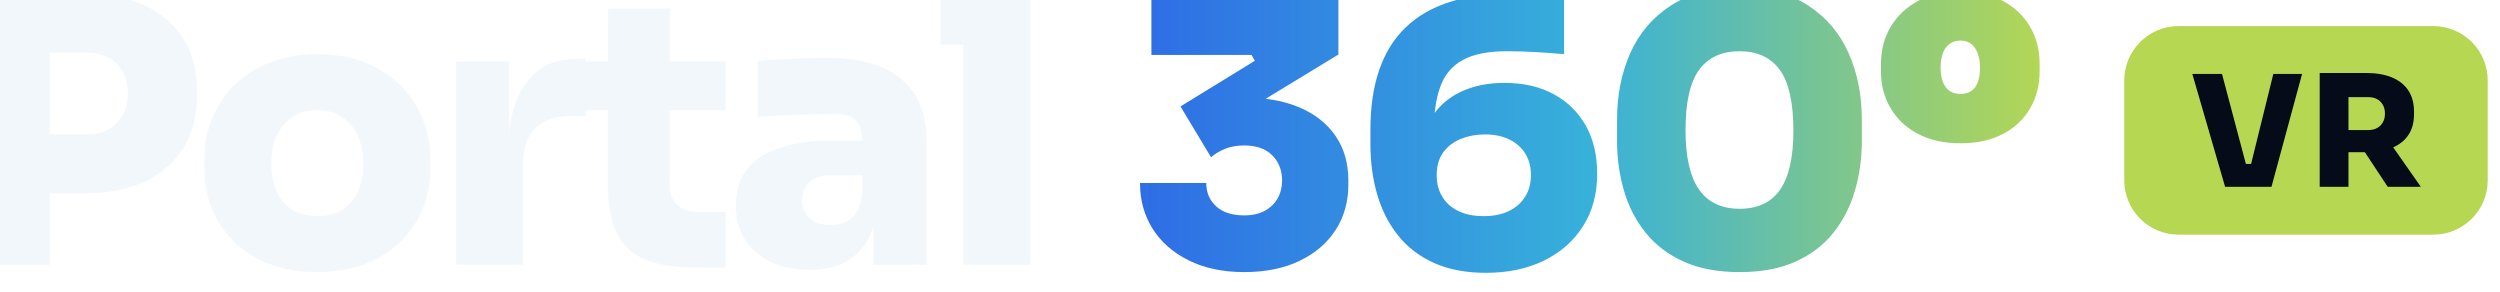
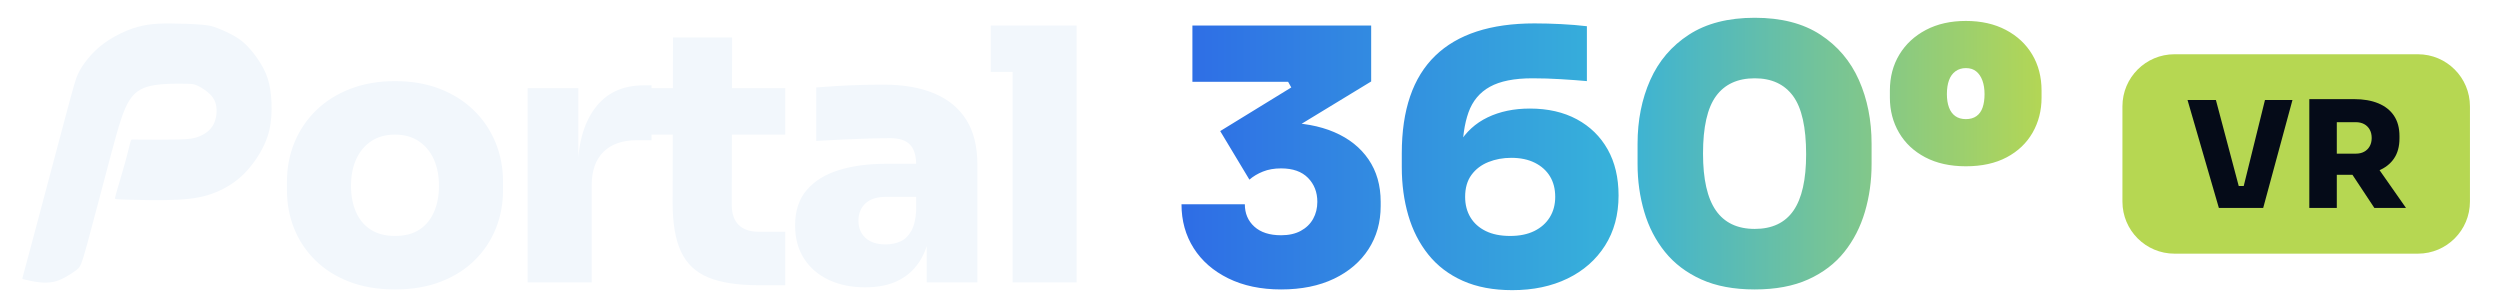
- <svg xmlns="http://www.w3.org/2000/svg" viewBox="20 296 652 76" width="652" height="76" role="img" aria-label="Portal 360º VR">
+ <svg xmlns="http://www.w3.org/2000/svg" viewBox="9 288 682 84" width="682" height="84" role="img" aria-label="Portal 360º VR">
  <defs>
    <linearGradient id="vsg" x1="0" y1="0" x2="200" y2="200" gradientUnits="userSpaceOnUse">
      <stop offset="0" stop-color="#2E6BE6" />
      <stop offset="0.55" stop-color="#37B1DA" />
      <stop offset="1" stop-color="#B6D752" />
    </linearGradient>
    <radialGradient id="vss" cx="0.38" cy="0.32" r="0.8">
      <stop offset="0" stop-color="#1B3D72" />
      <stop offset="1" stop-color="#050B18" />
    </radialGradient>
    <linearGradient id="vwt" x1="314.4" y1="0" x2="554.8" y2="0" gradientUnits="userSpaceOnUse">
      <stop offset="0" stop-color="#2E6BE6" />
      <stop offset="0.5" stop-color="#37B1DA" />
      <stop offset="1" stop-color="#B6D752" />
    </linearGradient>
  </defs>
-   <path d="M31.04 346.416V331.056H42.56Q45.824 331.056 48.224 329.76Q50.624 328.464 51.968 326.064Q53.312 323.664 53.312 320.4Q53.312 317.04 51.968 314.64Q50.624 312.24 48.224 310.992Q45.824 309.744 42.56 309.744H31.04V294.384H42.08Q51.104 294.384 57.68 297.408Q64.256 300.432 67.808 306.096Q71.36 311.76 71.36 319.632V321.168Q71.36 328.944 67.808 334.608Q64.256 340.272 57.68 343.344Q51.104 346.416 42.08 346.416ZM15.104 365.04V294.384H32.96V365.04Z M102.752 366.96Q95.744 366.96 90.272 364.848Q84.8 362.736 81.008 358.992Q77.216 355.248 75.248 350.352Q73.28 345.456 73.28 339.888V337.584Q73.28 331.824 75.344 326.832Q77.408 321.84 81.248 318.096Q85.088 314.352 90.56 312.24Q96.032 310.128 102.752 310.128Q109.568 310.128 114.992 312.24Q120.416 314.352 124.256 318.096Q128.096 321.84 130.16 326.832Q132.224 331.824 132.224 337.584V339.888Q132.224 345.456 130.256 350.352Q128.288 355.248 124.496 358.992Q120.704 362.736 115.232 364.848Q109.76 366.96 102.752 366.96ZM102.752 352.368Q106.784 352.368 109.424 350.64Q112.064 348.912 113.408 345.792Q114.752 342.672 114.752 338.736Q114.752 334.608 113.36 331.488Q111.968 328.368 109.28 326.544Q106.592 324.72 102.752 324.72Q98.912 324.72 96.224 326.544Q93.536 328.368 92.144 331.488Q90.752 334.608 90.752 338.736Q90.752 342.672 92.096 345.792Q93.44 348.912 96.128 350.64Q98.816 352.368 102.752 352.368Z M138.944 365.04V312.048H152.768V335.088H152.576Q152.576 323.952 157.232 317.616Q161.888 311.28 170.624 311.28H172.736V326.256H168.704Q162.848 326.256 159.632 329.424Q156.416 332.592 156.416 338.544V365.04Z M202.016 365.808Q193.376 365.808 188.24 363.696Q183.104 361.584 180.8 356.688Q178.496 351.792 178.496 343.44L178.592 298.224H194.72L194.624 343.92Q194.624 347.472 196.496 349.344Q198.368 351.216 201.92 351.216H209.216V365.808ZM170.816 324.72V312.048H209.216V324.72Z M247.808 365.04V349.488H244.928V332.88Q244.928 329.232 243.248 327.456Q241.568 325.68 237.728 325.68Q235.904 325.68 232.352 325.776Q228.8 325.872 224.864 326.064Q220.928 326.256 217.664 326.448V311.856Q219.968 311.664 223.136 311.472Q226.304 311.28 229.712 311.184Q233.12 311.088 236 311.088Q244.16 311.088 249.872 313.488Q255.584 315.888 258.608 320.688Q261.632 325.488 261.632 332.88V365.04ZM231.008 366.384Q225.44 366.384 221.12 364.368Q216.8 362.352 214.352 358.56Q211.904 354.768 211.904 349.488Q211.904 343.536 215.072 339.84Q218.24 336.144 223.808 334.416Q229.376 332.688 236.576 332.688H246.848V341.712H236.576Q233.024 341.712 231.104 343.488Q229.184 345.264 229.184 348.24Q229.184 351.12 231.104 352.896Q233.024 354.672 236.576 354.672Q238.88 354.672 240.656 353.856Q242.432 353.04 243.584 351.024Q244.736 349.008 244.928 345.456L248.96 349.296Q248.48 354.768 246.32 358.56Q244.16 362.352 240.368 364.368Q236.576 366.384 231.008 366.384Z M271.232 365.04V294.96H288.704V365.04ZM265.28 307.632V294.96H288.704V307.632Z" fill="#F2F7FC" />
-   <path d="M344.48 366.96Q336.224 366.96 330.08 363.936Q323.936 360.912 320.624 355.68Q317.312 350.448 317.312 343.728H334.592Q334.592 347.472 337.184 349.824Q339.776 352.176 344.48 352.176Q347.648 352.176 349.856 350.976Q352.064 349.776 353.216 347.712Q354.368 345.648 354.368 343.056Q354.368 339.12 351.824 336.528Q349.28 333.936 344.48 333.936Q341.696 333.936 339.536 334.8Q337.376 335.664 335.84 337.008L327.872 323.76L347.264 311.856L346.4 310.32H320.288V294.96H369.056V310.224L343.808 325.584L335.744 322.608Q337.76 322.032 340.016 321.744Q342.272 321.456 344.672 321.456Q352.928 321.456 358.976 324.048Q365.024 326.64 368.336 331.488Q371.648 336.336 371.648 343.056V344.208Q371.648 350.832 368.336 355.968Q365.024 361.104 358.928 364.032Q352.832 366.96 344.48 366.96Z M407.552 367.152Q399.776 367.152 394.064 364.608Q388.352 362.064 384.656 357.456Q380.96 352.848 379.184 346.752Q377.408 340.656 377.408 333.648V329.808Q377.408 312.048 386.528 303.216Q395.648 294.384 413.6 294.384Q417.152 294.384 420.896 294.576Q424.64 294.768 427.904 295.152V310.128Q424.736 309.84 420.8 309.6Q416.864 309.36 413.024 309.36Q405.632 309.36 401.456 311.664Q397.28 313.968 395.6 318.672Q393.92 323.376 393.92 330.576V338.832L390.08 339.024Q390.176 331.92 393.008 327.168Q395.84 322.416 400.832 320.016Q405.824 317.616 412.352 317.616Q419.744 317.616 425.168 320.544Q430.592 323.472 433.568 328.752Q436.544 334.032 436.544 341.328Q436.544 349.2 432.848 355.008Q429.152 360.816 422.624 363.984Q416.096 367.152 407.552 367.152ZM406.976 352.368Q410.816 352.368 413.552 351.024Q416.288 349.68 417.776 347.28Q419.264 344.88 419.264 341.712Q419.264 338.448 417.824 336.096Q416.384 333.744 413.696 332.4Q411.008 331.056 407.264 331.056Q403.904 331.056 401.024 332.208Q398.144 333.36 396.416 335.712Q394.688 338.064 394.688 341.712Q394.688 344.88 396.128 347.28Q397.568 349.68 400.304 351.024Q403.04 352.368 406.976 352.368Z M473.696 366.96Q465.152 366.96 459.104 364.224Q453.056 361.488 449.216 356.736Q445.376 351.984 443.552 345.792Q441.728 339.6 441.728 332.784V327.216Q441.728 317.616 445.184 309.84Q448.64 302.064 455.744 297.456Q462.848 292.848 473.696 292.848Q484.544 292.848 491.6 297.456Q498.656 302.064 502.112 309.84Q505.568 317.616 505.568 327.216V332.784Q505.568 339.6 503.744 345.792Q501.92 351.984 498.128 356.736Q494.336 361.488 488.288 364.224Q482.24 366.96 473.696 366.96ZM473.696 350.448Q480.8 350.448 484.256 345.456Q487.712 340.464 487.712 330.096Q487.712 319.056 484.16 314.208Q480.608 309.36 473.696 309.36Q466.688 309.36 463.136 314.208Q459.584 319.056 459.584 329.904Q459.584 340.368 463.088 345.408Q466.592 350.448 473.696 350.448Z M531.296 333.36Q524.864 333.36 520.208 330.912Q515.552 328.464 513.056 324.192Q510.56 319.92 510.56 314.64V312.72Q510.56 307.152 513.152 302.88Q515.744 298.608 520.4 296.16Q525.056 293.712 531.296 293.712Q537.536 293.712 542.192 296.16Q546.848 298.608 549.392 302.88Q551.936 307.152 551.936 312.72V314.64Q551.936 319.92 549.488 324.192Q547.04 328.464 542.432 330.912Q537.824 333.36 531.296 333.36ZM531.296 320.496Q533.024 320.496 534.176 319.68Q535.328 318.864 535.856 317.328Q536.384 315.792 536.384 313.68Q536.384 311.568 535.808 309.984Q535.232 308.4 534.128 307.488Q533.024 306.576 531.296 306.576Q529.664 306.576 528.464 307.44Q527.264 308.304 526.688 309.888Q526.112 311.472 526.112 313.68Q526.112 315.792 526.688 317.328Q527.264 318.864 528.416 319.68Q529.568 320.496 531.296 320.496Z" fill="url(#vwt)" />
-   <rect x="574.0" y="302.8" width="94.8" height="54.4" rx="14.2" fill="#B6D752" />
-   <path d="M600.305 344.717 591.757 315.283H599.498L605.909 339.435L604.498 338.749H608.369L606.917 339.435L612.884 315.283H620.384L612.401 344.717Z M624.98 344.717V315.041H632.48V344.717ZM642.721 344.717 634.456 332.218H642.6L651.35 344.717ZM630.585 335.685V329.919H637.641Q638.972 329.919 639.939 329.395Q640.907 328.871 641.451 327.903Q641.996 326.936 641.996 325.645Q641.996 324.315 641.451 323.347Q640.907 322.38 639.939 321.855Q638.972 321.331 637.641 321.331H630.585V315.041H637.197Q641.028 315.041 643.81 316.19Q646.592 317.34 648.084 319.577Q649.576 321.815 649.576 325.121V325.766Q649.576 329.073 648.064 331.27Q646.552 333.468 643.79 334.576Q641.028 335.685 637.197 335.685Z" fill="#050B18" />
+   <path d="M80.202,316.827 C87.235,290.534 101.045,238.478 108.549,210.392 C116.052,182.306 117.246,178.189 119.172,174.072 C121.098,169.956 123.754,165.839 127.273,161.523 C130.792,157.207 135.174,152.692 140.818,148.576 C146.462,144.459 153.367,140.74 159.608,138.151 C165.85,135.562 171.427,134.101 177.005,133.238 C182.582,132.374 188.159,132.109 196.256,132.162 C204.353,132.215 214.969,132.586 221.626,133.145 C228.283,133.704 230.981,134.451 235.23,136.115 C239.478,137.78 245.277,140.364 249.927,143.148 C254.577,145.933 258.08,148.918 261.926,153.31 C265.773,157.702 269.964,163.501 272.949,169.156 C275.935,174.811 277.714,180.322 278.776,187.068 C279.839,193.814 280.183,201.794 279.638,209.43 C279.092,217.066 277.657,224.357 273.897,232.567 C270.136,240.777 264.05,249.905 256.988,256.938 C249.927,263.971 241.889,268.909 233.393,272.353 C224.896,275.798 215.939,277.75 201.931,278.467 C187.922,279.185 168.862,278.669 159.303,278.382 C149.744,278.094 149.686,278.037 149.916,276.946 C150.145,275.855 150.662,273.731 152.241,268.334 C153.82,262.938 156.461,254.269 158.442,247.035 C160.422,239.801 161.743,234.002 162.518,231.16 C163.293,228.318 163.522,228.433 164.441,228.491 C165.36,228.548 166.967,228.548 174.287,228.577 C181.607,228.605 194.639,228.663 203.108,228.433 C211.576,228.203 215.48,227.687 219.779,225.939 C224.077,224.19 228.771,221.21 231.464,216.309 C234.157,211.409 234.849,204.588 233.698,199.572 C232.546,194.555 229.55,191.342 226.403,188.825 C223.256,186.306 219.956,184.483 217.699,183.485 C215.441,182.486 214.226,182.313 208.192,182.183 C202.157,182.052 191.304,181.965 182.568,183.377 C173.832,184.789 167.212,187.699 162.009,195.706 C156.805,203.713 153.018,216.816 146.747,240.222 C140.476,263.627 131.722,297.334 126.865,314.974 C122.008,332.613 121.047,334.185 118.515,336.281 C115.983,338.377 111.879,340.996 108.343,342.917 C104.806,344.838 101.837,346.06 98.432,346.715 C95.026,347.37 91.184,347.458 87.024,346.998 C82.863,346.538 78.384,345.53 75.937,344.97 C73.49,344.41 73.075,344.297 72.995,343.974 C72.915,343.652 73.169,343.121 80.202,316.827 Z" fill="#F2F7FC" transform="translate(-8.886 250.969) scale(0.32864)" />
+   <g transform="translate(14 0)">
+     <path d="M102.752 366.96Q95.744 366.96 90.272 364.848Q84.8 362.736 81.008 358.992Q77.216 355.248 75.248 350.352Q73.28 345.456 73.28 339.888V337.584Q73.28 331.824 75.344 326.832Q77.408 321.84 81.248 318.096Q85.088 314.352 90.56 312.24Q96.032 310.128 102.752 310.128Q109.568 310.128 114.992 312.24Q120.416 314.352 124.256 318.096Q128.096 321.84 130.16 326.832Q132.224 331.824 132.224 337.584V339.888Q132.224 345.456 130.256 350.352Q128.288 355.248 124.496 358.992Q120.704 362.736 115.232 364.848Q109.76 366.96 102.752 366.96ZM102.752 352.368Q106.784 352.368 109.424 350.64Q112.064 348.912 113.408 345.792Q114.752 342.672 114.752 338.736Q114.752 334.608 113.36 331.488Q111.968 328.368 109.28 326.544Q106.592 324.72 102.752 324.72Q98.912 324.72 96.224 326.544Q93.536 328.368 92.144 331.488Q90.752 334.608 90.752 338.736Q90.752 342.672 92.096 345.792Q93.44 348.912 96.128 350.64Q98.816 352.368 102.752 352.368Z M138.944 365.04V312.048H152.768V335.088H152.576Q152.576 323.952 157.232 317.616Q161.888 311.28 170.624 311.28H172.736V326.256H168.704Q162.848 326.256 159.632 329.424Q156.416 332.592 156.416 338.544V365.04Z M202.016 365.808Q193.376 365.808 188.24 363.696Q183.104 361.584 180.8 356.688Q178.496 351.792 178.496 343.44L178.592 298.224H194.72L194.624 343.92Q194.624 347.472 196.496 349.344Q198.368 351.216 201.92 351.216H209.216V365.808ZM170.816 324.72V312.048H209.216V324.72Z M247.808 365.04V349.488H244.928V332.88Q244.928 329.232 243.248 327.456Q241.568 325.68 237.728 325.68Q235.904 325.68 232.352 325.776Q228.8 325.872 224.864 326.064Q220.928 326.256 217.664 326.448V311.856Q219.968 311.664 223.136 311.472Q226.304 311.28 229.712 311.184Q233.12 311.088 236 311.088Q244.16 311.088 249.872 313.488Q255.584 315.888 258.608 320.688Q261.632 325.488 261.632 332.88V365.04ZM231.008 366.384Q225.44 366.384 221.12 364.368Q216.8 362.352 214.352 358.56Q211.904 354.768 211.904 349.488Q211.904 343.536 215.072 339.84Q218.24 336.144 223.808 334.416Q229.376 332.688 236.576 332.688H246.848V341.712H236.576Q233.024 341.712 231.104 343.488Q229.184 345.264 229.184 348.24Q229.184 351.12 231.104 352.896Q233.024 354.672 236.576 354.672Q238.88 354.672 240.656 353.856Q242.432 353.04 243.584 351.024Q244.736 349.008 244.928 345.456L248.96 349.296Q248.48 354.768 246.32 358.56Q244.16 362.352 240.368 364.368Q236.576 366.384 231.008 366.384Z M271.232 365.04V294.96H288.704V365.04ZM265.28 307.632V294.96H288.704V307.632Z" fill="#F2F7FC" />
+     <path d="M344.48 366.96Q336.224 366.96 330.08 363.936Q323.936 360.912 320.624 355.68Q317.312 350.448 317.312 343.728H334.592Q334.592 347.472 337.184 349.824Q339.776 352.176 344.48 352.176Q347.648 352.176 349.856 350.976Q352.064 349.776 353.216 347.712Q354.368 345.648 354.368 343.056Q354.368 339.12 351.824 336.528Q349.28 333.936 344.48 333.936Q341.696 333.936 339.536 334.8Q337.376 335.664 335.84 337.008L327.872 323.76L347.264 311.856L346.4 310.32H320.288V294.96H369.056V310.224L343.808 325.584L335.744 322.608Q337.76 322.032 340.016 321.744Q342.272 321.456 344.672 321.456Q352.928 321.456 358.976 324.048Q365.024 326.64 368.336 331.488Q371.648 336.336 371.648 343.056V344.208Q371.648 350.832 368.336 355.968Q365.024 361.104 358.928 364.032Q352.832 366.96 344.48 366.96Z M407.552 367.152Q399.776 367.152 394.064 364.608Q388.352 362.064 384.656 357.456Q380.96 352.848 379.184 346.752Q377.408 340.656 377.408 333.648V329.808Q377.408 312.048 386.528 303.216Q395.648 294.384 413.6 294.384Q417.152 294.384 420.896 294.576Q424.64 294.768 427.904 295.152V310.128Q424.736 309.84 420.8 309.6Q416.864 309.36 413.024 309.36Q405.632 309.36 401.456 311.664Q397.28 313.968 395.6 318.672Q393.92 323.376 393.92 330.576V338.832L390.08 339.024Q390.176 331.92 393.008 327.168Q395.84 322.416 400.832 320.016Q405.824 317.616 412.352 317.616Q419.744 317.616 425.168 320.544Q430.592 323.472 433.568 328.752Q436.544 334.032 436.544 341.328Q436.544 349.2 432.848 355.008Q429.152 360.816 422.624 363.984Q416.096 367.152 407.552 367.152ZM406.976 352.368Q410.816 352.368 413.552 351.024Q416.288 349.68 417.776 347.28Q419.264 344.88 419.264 341.712Q419.264 338.448 417.824 336.096Q416.384 333.744 413.696 332.4Q411.008 331.056 407.264 331.056Q403.904 331.056 401.024 332.208Q398.144 333.36 396.416 335.712Q394.688 338.064 394.688 341.712Q394.688 344.88 396.128 347.28Q397.568 349.68 400.304 351.024Q403.04 352.368 406.976 352.368Z M473.696 366.96Q465.152 366.96 459.104 364.224Q453.056 361.488 449.216 356.736Q445.376 351.984 443.552 345.792Q441.728 339.6 441.728 332.784V327.216Q441.728 317.616 445.184 309.84Q448.64 302.064 455.744 297.456Q462.848 292.848 473.696 292.848Q484.544 292.848 491.6 297.456Q498.656 302.064 502.112 309.84Q505.568 317.616 505.568 327.216V332.784Q505.568 339.6 503.744 345.792Q501.92 351.984 498.128 356.736Q494.336 361.488 488.288 364.224Q482.24 366.96 473.696 366.96ZM473.696 350.448Q480.8 350.448 484.256 345.456Q487.712 340.464 487.712 330.096Q487.712 319.056 484.16 314.208Q480.608 309.36 473.696 309.36Q466.688 309.36 463.136 314.208Q459.584 319.056 459.584 329.904Q459.584 340.368 463.088 345.408Q466.592 350.448 473.696 350.448Z M531.296 333.36Q524.864 333.36 520.208 330.912Q515.552 328.464 513.056 324.192Q510.56 319.92 510.56 314.64V312.72Q510.56 307.152 513.152 302.88Q515.744 298.608 520.4 296.16Q525.056 293.712 531.296 293.712Q537.536 293.712 542.192 296.16Q546.848 298.608 549.392 302.88Q551.936 307.152 551.936 312.72V314.64Q551.936 319.92 549.488 324.192Q547.04 328.464 542.432 330.912Q537.824 333.36 531.296 333.36ZM531.296 320.496Q533.024 320.496 534.176 319.68Q535.328 318.864 535.856 317.328Q536.384 315.792 536.384 313.68Q536.384 311.568 535.808 309.984Q535.232 308.4 534.128 307.488Q533.024 306.576 531.296 306.576Q529.664 306.576 528.464 307.44Q527.264 308.304 526.688 309.888Q526.112 311.472 526.112 313.68Q526.112 315.792 526.688 317.328Q527.264 318.864 528.416 319.68Q529.568 320.496 531.296 320.496Z" fill="url(#vwt)" />
+     <rect x="574.0" y="302.8" width="94.8" height="54.4" rx="14.2" fill="#B6D752" />
+     <path d="M600.305 344.717 591.757 315.283H599.498L605.909 339.435L604.498 338.749H608.369L606.917 339.435L612.884 315.283H620.384L612.401 344.717Z M624.98 344.717V315.041H632.48V344.717ZM642.721 344.717 634.456 332.218H642.6L651.35 344.717ZM630.585 335.685V329.919H637.641Q638.972 329.919 639.939 329.395Q640.907 328.871 641.451 327.903Q641.996 326.936 641.996 325.645Q641.996 324.315 641.451 323.347Q640.907 322.38 639.939 321.855Q638.972 321.331 637.641 321.331H630.585V315.041H637.197Q641.028 315.041 643.81 316.19Q646.592 317.34 648.084 319.577Q649.576 321.815 649.576 325.121V325.766Q649.576 329.073 648.064 331.27Q646.552 333.468 643.79 334.576Q641.028 335.685 637.197 335.685Z" fill="#050B18" />
+   </g>
</svg>
